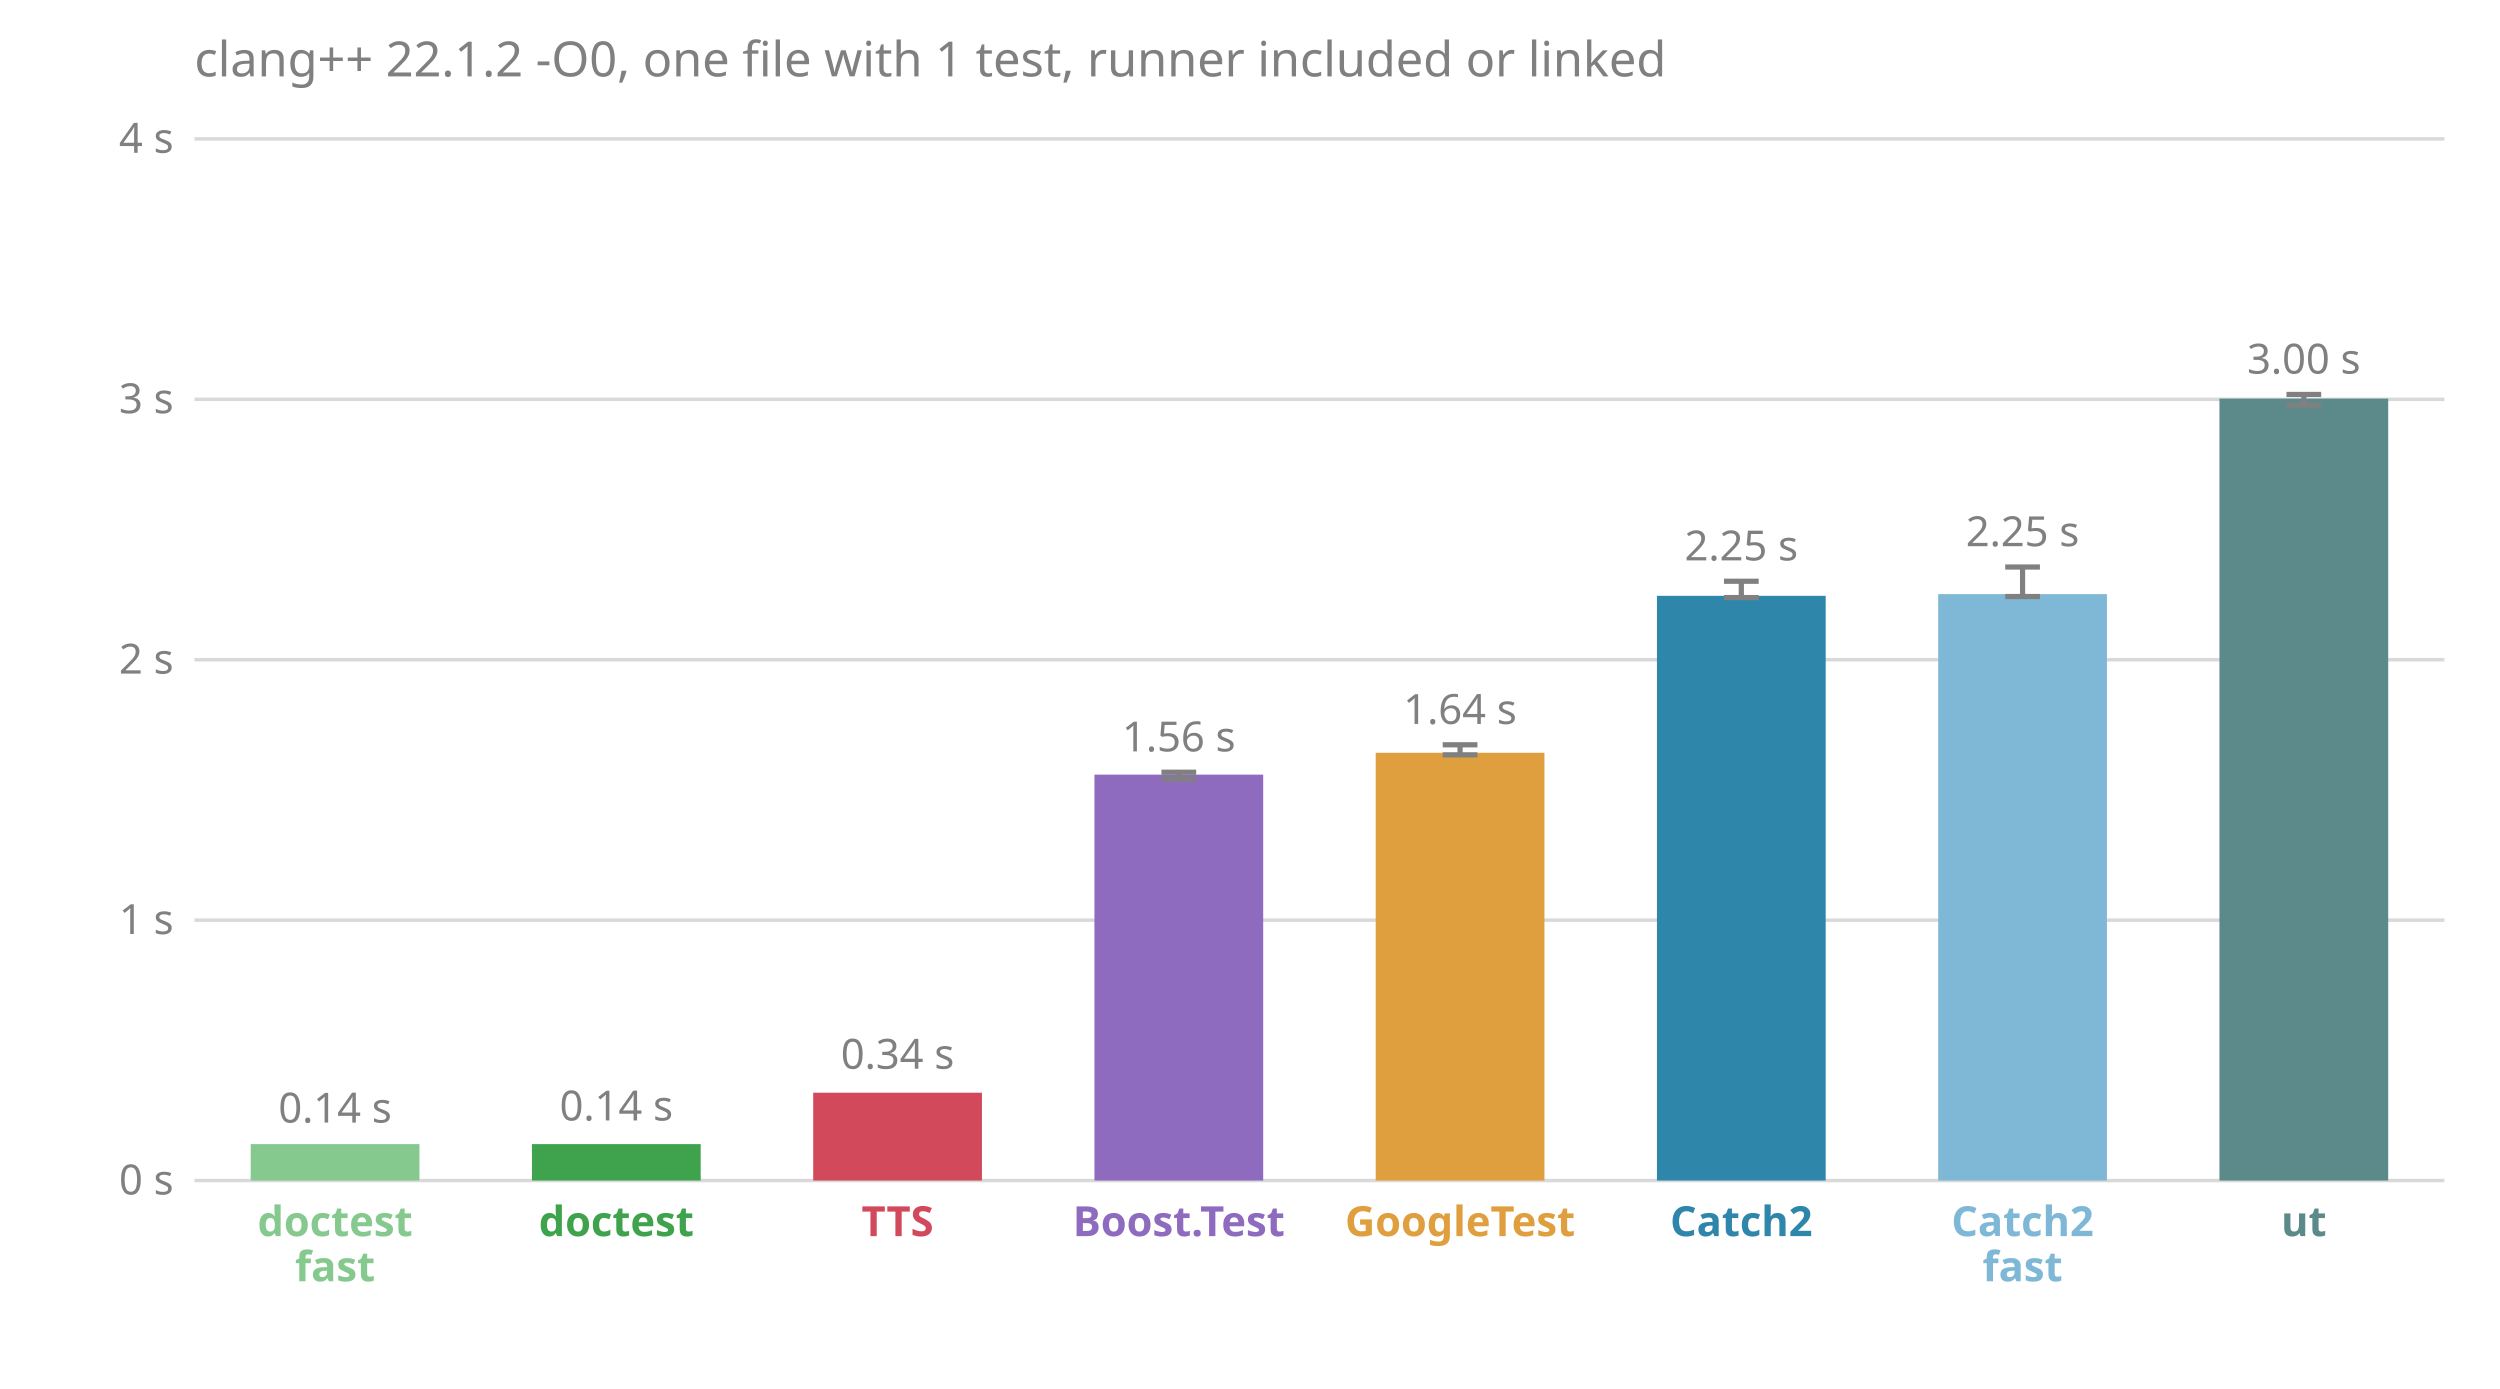
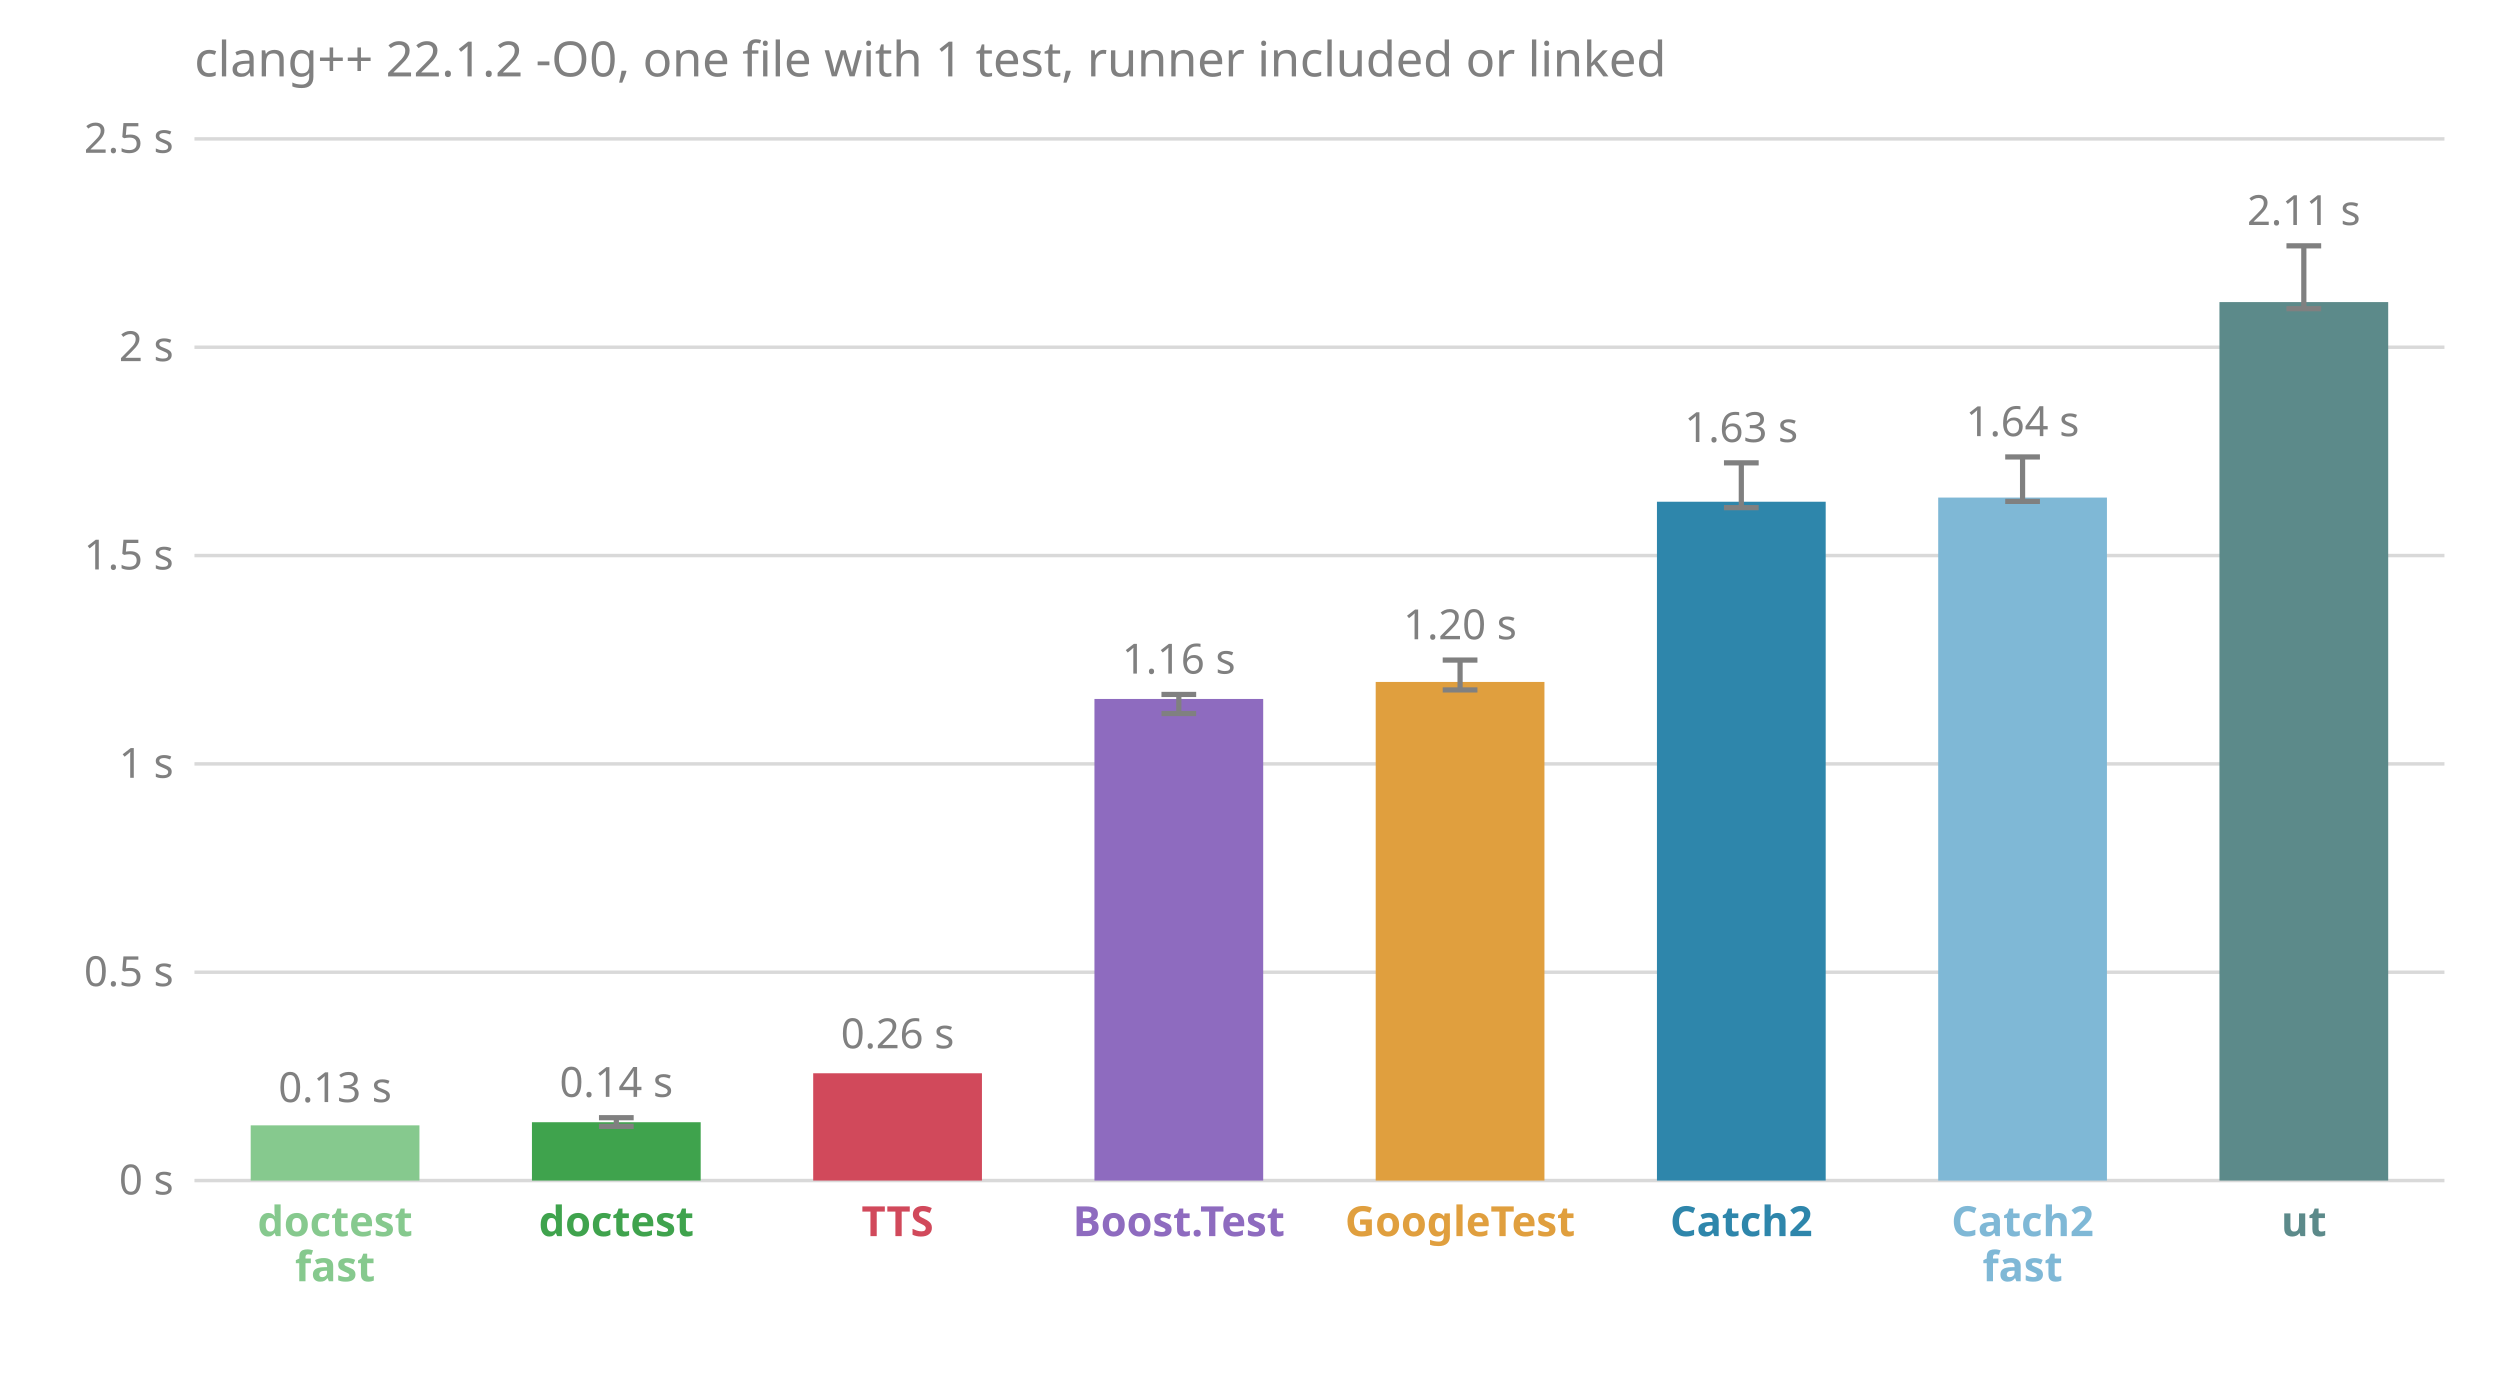
<svg xmlns="http://www.w3.org/2000/svg" viewBox="0 0 720 400" font-family="sans-serif" font-size="12">
  <text x="56.0" y="22.0" fill="#808080" font-size="14">clang++ 22.1.2 -O0, one file with 1 test, runner included or linked</text>
  <line x1="56.0" x2="704.0" y1="340.0" y2="340.0" stroke="#808080" stroke-opacity="0.3" />
  <text x="50.0" y="344.0" fill="#808080" text-anchor="end">0 s</text>
-   <line x1="56.0" x2="704.0" y1="265.0" y2="265.0" stroke="#808080" stroke-opacity="0.3" />
-   <text x="50.0" y="269.0" fill="#808080" text-anchor="end">1 s</text>
-   <line x1="56.0" x2="704.0" y1="190.0" y2="190.0" stroke="#808080" stroke-opacity="0.3" />
-   <text x="50.0" y="194.0" fill="#808080" text-anchor="end">2 s</text>
-   <line x1="56.0" x2="704.0" y1="115.0" y2="115.0" stroke="#808080" stroke-opacity="0.3" />
-   <text x="50.0" y="119.0" fill="#808080" text-anchor="end">3 s</text>
+   <line x1="56.0" x2="704.0" y1="280.0" y2="280.0" stroke="#808080" stroke-opacity="0.3" />
+   <text x="50.0" y="284.0" fill="#808080" text-anchor="end">0.5 s</text>
+   <line x1="56.0" x2="704.0" y1="220.0" y2="220.0" stroke="#808080" stroke-opacity="0.3" />
+   <text x="50.0" y="224.0" fill="#808080" text-anchor="end">1 s</text>
+   <line x1="56.0" x2="704.0" y1="160.0" y2="160.0" stroke="#808080" stroke-opacity="0.3" />
+   <text x="50.0" y="164.0" fill="#808080" text-anchor="end">1.5 s</text>
+   <line x1="56.0" x2="704.0" y1="100.0" y2="100.0" stroke="#808080" stroke-opacity="0.3" />
+   <text x="50.0" y="104.0" fill="#808080" text-anchor="end">2 s</text>
  <line x1="56.0" x2="704.0" y1="40.0" y2="40.0" stroke="#808080" stroke-opacity="0.3" />
-   <text x="50.0" y="44.0" fill="#808080" text-anchor="end">4 s</text>
-   <rect x="72.2" y="329.5" width="48.6" height="10.5" fill="#86c98e" />
-   <text x="96.5" y="323.3" fill="#808080" text-anchor="middle">0.14 s</text>
+   <text x="50.0" y="44.0" fill="#808080" text-anchor="end">2.5 s</text>
+   <rect x="72.2" y="324.1" width="48.6" height="15.9" fill="#86c98e" />
+   <text x="96.5" y="317.4" fill="#808080" text-anchor="middle">0.13 s</text>
  <text x="96.5" y="356.0" fill="#86c98e" font-weight="bold" text-anchor="middle">doctest</text>
  <text x="96.5" y="369.0" fill="#86c98e" font-weight="bold" text-anchor="middle">fast</text>
-   <rect x="153.2" y="329.5" width="48.6" height="10.5" fill="#3fa34d" />
-   <text x="177.5" y="322.7" fill="#808080" text-anchor="middle">0.14 s</text>
+   <rect x="153.2" y="323.2" width="48.6" height="16.8" fill="#3fa34d" />
+   <line x1="177.5" x2="177.5" y1="324.4" y2="321.9" stroke="#808080" stroke-width="1.5" />
+   <line x1="172.5" x2="182.5" y1="324.4" y2="324.4" stroke="#808080" stroke-width="1.5" />
+   <line x1="172.5" x2="182.5" y1="321.9" y2="321.9" stroke="#808080" stroke-width="1.5" />
+   <text x="177.5" y="315.9" fill="#808080" text-anchor="middle">0.14 s</text>
  <text x="177.5" y="356.0" fill="#3fa34d" font-weight="bold" text-anchor="middle">doctest</text>
-   <rect x="234.2" y="314.7" width="48.6" height="25.3" fill="#d1495b" />
-   <text x="258.5" y="307.8" fill="#808080" text-anchor="middle">0.34 s</text>
+   <rect x="234.2" y="309.1" width="48.6" height="30.9" fill="#d1495b" />
+   <text x="258.5" y="301.9" fill="#808080" text-anchor="middle">0.26 s</text>
  <text x="258.5" y="356.0" fill="#d1495b" font-weight="bold" text-anchor="middle">TTS</text>
-   <rect x="315.2" y="223.1" width="48.6" height="116.9" fill="#8e6bbf" />
-   <line x1="339.5" x2="339.5" y1="224.4" y2="222.4" stroke="#808080" stroke-width="1.5" />
-   <line x1="334.5" x2="344.5" y1="224.4" y2="224.4" stroke="#808080" stroke-width="1.5" />
-   <line x1="334.5" x2="344.5" y1="222.4" y2="222.4" stroke="#808080" stroke-width="1.5" />
-   <text x="339.5" y="216.4" fill="#808080" text-anchor="middle">1.56 s</text>
+   <rect x="315.2" y="201.3" width="48.6" height="138.7" fill="#8e6bbf" />
+   <line x1="339.5" x2="339.5" y1="205.5" y2="200.0" stroke="#808080" stroke-width="1.5" />
+   <line x1="334.5" x2="344.5" y1="205.5" y2="205.5" stroke="#808080" stroke-width="1.5" />
+   <line x1="334.5" x2="344.5" y1="200.0" y2="200.0" stroke="#808080" stroke-width="1.5" />
+   <text x="339.5" y="194.0" fill="#808080" text-anchor="middle">1.16 s</text>
  <text x="339.5" y="356.0" fill="#8e6bbf" font-weight="bold" text-anchor="middle">Boost.Test</text>
-   <rect x="396.2" y="216.8" width="48.6" height="123.2" fill="#e09f3e" />
-   <line x1="420.5" x2="420.5" y1="217.4" y2="214.5" stroke="#808080" stroke-width="1.5" />
-   <line x1="415.5" x2="425.5" y1="217.4" y2="217.4" stroke="#808080" stroke-width="1.5" />
-   <line x1="415.5" x2="425.5" y1="214.5" y2="214.5" stroke="#808080" stroke-width="1.5" />
-   <text x="420.5" y="208.5" fill="#808080" text-anchor="middle">1.64 s</text>
+   <rect x="396.2" y="196.4" width="48.6" height="143.6" fill="#e09f3e" />
+   <line x1="420.5" x2="420.5" y1="198.7" y2="190.1" stroke="#808080" stroke-width="1.5" />
+   <line x1="415.5" x2="425.5" y1="198.7" y2="198.7" stroke="#808080" stroke-width="1.5" />
+   <line x1="415.5" x2="425.5" y1="190.1" y2="190.1" stroke="#808080" stroke-width="1.5" />
+   <text x="420.5" y="184.1" fill="#808080" text-anchor="middle">1.20 s</text>
  <text x="420.5" y="356.0" fill="#e09f3e" font-weight="bold" text-anchor="middle">GoogleTest</text>
-   <rect x="477.2" y="171.6" width="48.6" height="168.4" fill="#2e86ab" />
-   <line x1="501.5" x2="501.5" y1="172.1" y2="167.4" stroke="#808080" stroke-width="1.5" />
-   <line x1="496.5" x2="506.5" y1="172.1" y2="172.1" stroke="#808080" stroke-width="1.5" />
-   <line x1="496.5" x2="506.5" y1="167.4" y2="167.4" stroke="#808080" stroke-width="1.5" />
-   <text x="501.5" y="161.4" fill="#808080" text-anchor="middle">2.25 s</text>
+   <rect x="477.2" y="144.5" width="48.6" height="195.5" fill="#2e86ab" />
+   <line x1="501.5" x2="501.5" y1="146.2" y2="133.3" stroke="#808080" stroke-width="1.5" />
+   <line x1="496.5" x2="506.5" y1="146.2" y2="146.2" stroke="#808080" stroke-width="1.5" />
+   <line x1="496.5" x2="506.5" y1="133.3" y2="133.3" stroke="#808080" stroke-width="1.5" />
+   <text x="501.5" y="127.3" fill="#808080" text-anchor="middle">1.63 s</text>
  <text x="501.5" y="356.0" fill="#2e86ab" font-weight="bold" text-anchor="middle">Catch2</text>
-   <rect x="558.2" y="171.1" width="48.6" height="168.9" fill="#7fb8d6" />
-   <line x1="582.5" x2="582.5" y1="171.8" y2="163.3" stroke="#808080" stroke-width="1.5" />
-   <line x1="577.5" x2="587.5" y1="171.8" y2="171.8" stroke="#808080" stroke-width="1.5" />
-   <line x1="577.5" x2="587.5" y1="163.3" y2="163.3" stroke="#808080" stroke-width="1.5" />
-   <text x="582.5" y="157.3" fill="#808080" text-anchor="middle">2.25 s</text>
+   <rect x="558.2" y="143.3" width="48.6" height="196.7" fill="#7fb8d6" />
+   <line x1="582.5" x2="582.5" y1="144.4" y2="131.6" stroke="#808080" stroke-width="1.5" />
+   <line x1="577.5" x2="587.5" y1="144.4" y2="144.4" stroke="#808080" stroke-width="1.5" />
+   <line x1="577.5" x2="587.5" y1="131.6" y2="131.6" stroke="#808080" stroke-width="1.5" />
+   <text x="582.5" y="125.6" fill="#808080" text-anchor="middle">1.64 s</text>
  <text x="582.5" y="356.0" fill="#7fb8d6" font-weight="bold" text-anchor="middle">Catch2</text>
  <text x="582.5" y="369.0" fill="#7fb8d6" font-weight="bold" text-anchor="middle">fast</text>
-   <rect x="639.2" y="114.8" width="48.6" height="225.2" fill="#5c8a8a" />
-   <line x1="663.5" x2="663.5" y1="116.7" y2="113.6" stroke="#808080" stroke-width="1.5" />
-   <line x1="658.5" x2="668.5" y1="116.7" y2="116.7" stroke="#808080" stroke-width="1.5" />
-   <line x1="658.5" x2="668.5" y1="113.6" y2="113.6" stroke="#808080" stroke-width="1.5" />
-   <text x="663.5" y="107.6" fill="#808080" text-anchor="middle">3.00 s</text>
+   <rect x="639.2" y="87.0" width="48.6" height="253.0" fill="#5c8a8a" />
+   <line x1="663.5" x2="663.5" y1="88.9" y2="70.8" stroke="#808080" stroke-width="1.5" />
+   <line x1="658.5" x2="668.5" y1="88.9" y2="88.9" stroke="#808080" stroke-width="1.5" />
+   <line x1="658.5" x2="668.5" y1="70.8" y2="70.8" stroke="#808080" stroke-width="1.5" />
+   <text x="663.5" y="64.8" fill="#808080" text-anchor="middle">2.11 s</text>
  <text x="663.5" y="356.0" fill="#5c8a8a" font-weight="bold" text-anchor="middle">ut</text>
</svg>
